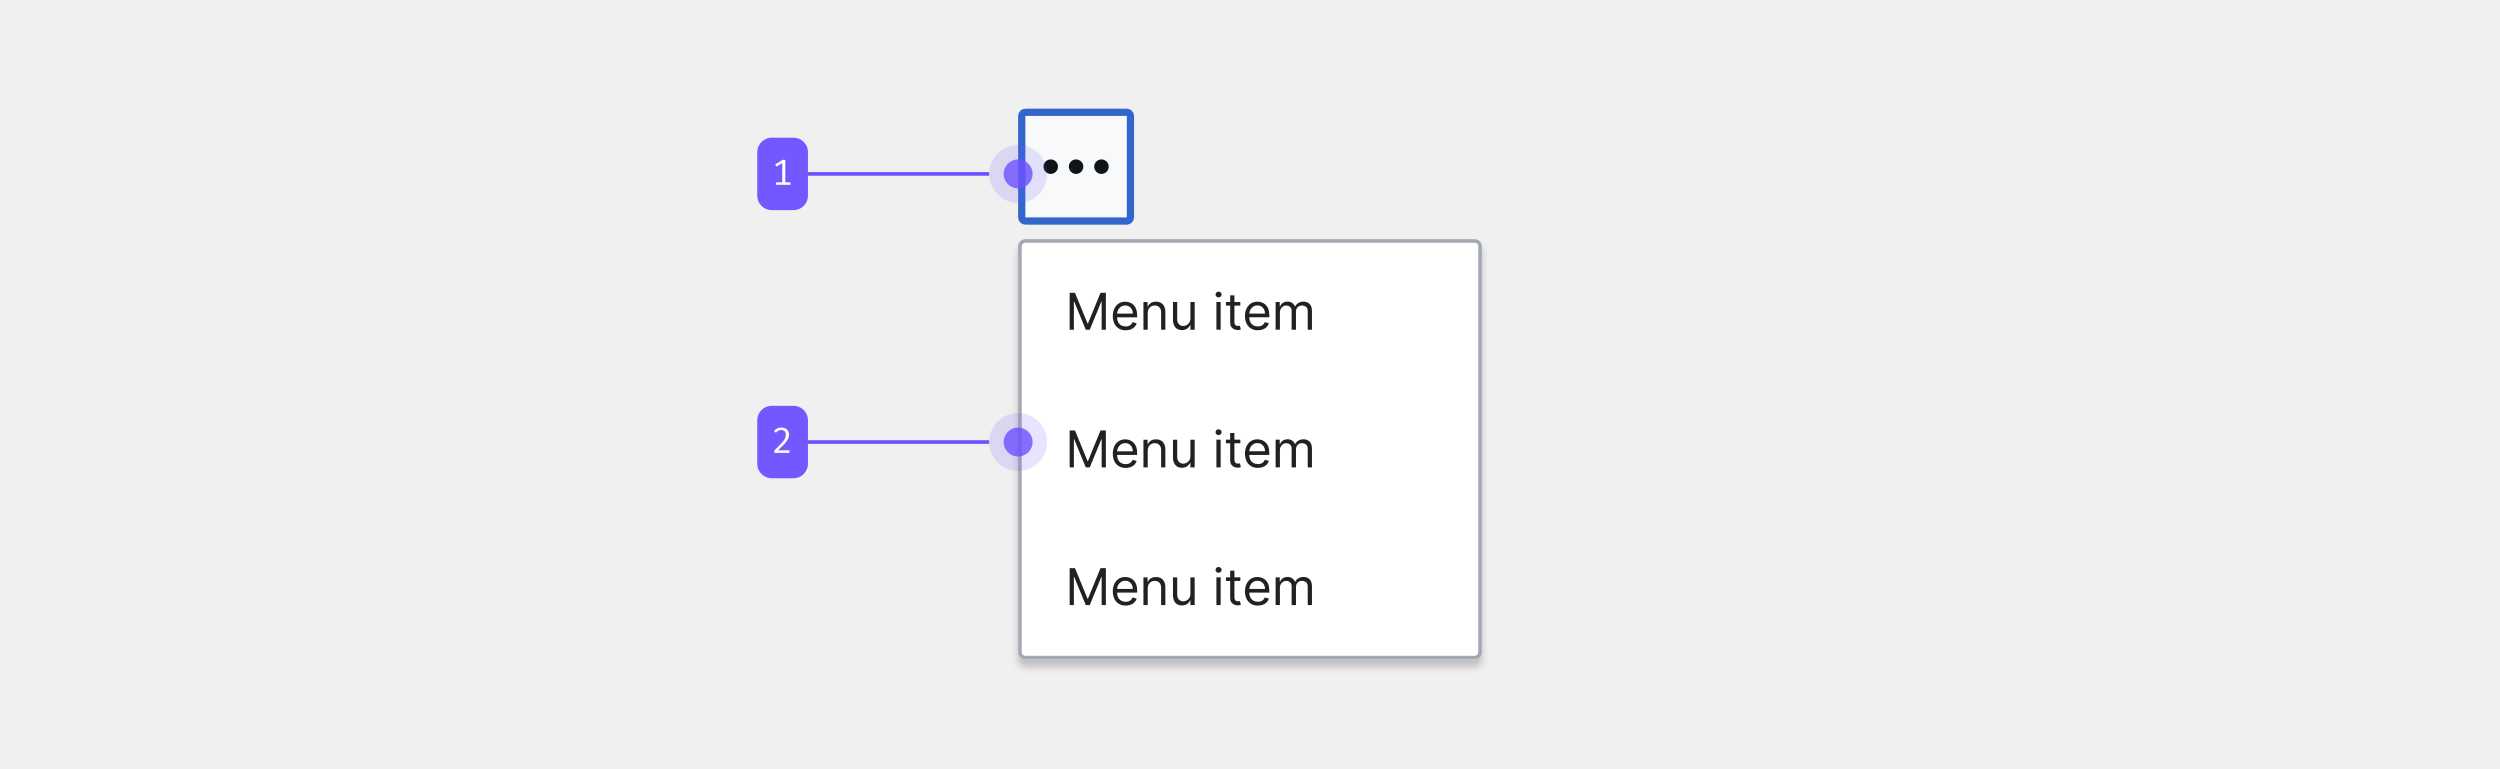
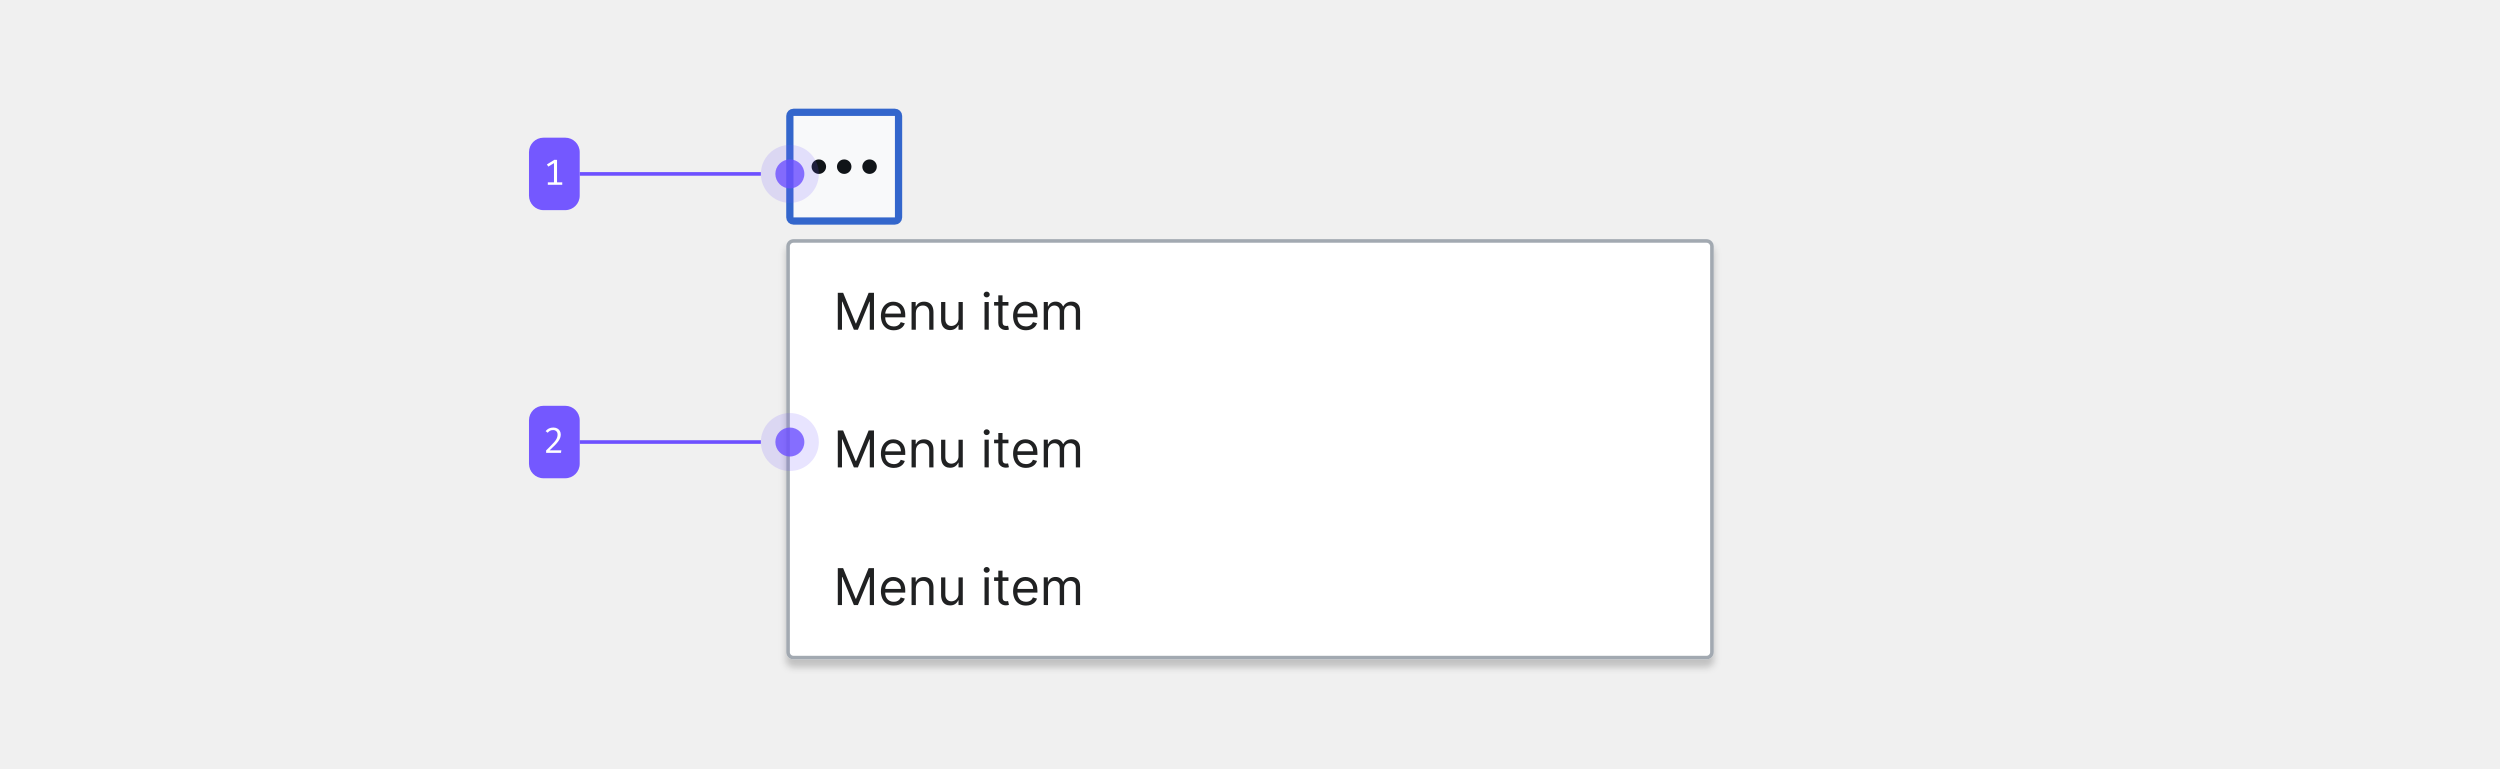
<svg xmlns="http://www.w3.org/2000/svg" width="690" height="212" fill="none" viewBox="0 0 690 212">
-   <path fill="#F8F9FA" d="M283 31h28a1 1 0 0 1 1 1v28a1 1 0 0 1-1 1h-28a1 1 0 0 1-1-1V32a1 1 0 0 1 1-1" />
-   <path stroke="#36C" stroke-width="2" d="M283 31h28a1 1 0 0 1 1 1v28a1 1 0 0 1-1 1h-28a1 1 0 0 1-1-1V32a1 1 0 0 1 1-1Z" />
-   <path fill="#101418" fill-rule="evenodd" d="M292 46a2 2 0 1 1-4 0 2 2 0 0 1 4 0m7 0a2 2 0 1 1-4 0 2 2 0 0 1 4 0m5 2a2 2 0 1 0 0-4 2 2 0 0 0 0 4" clip-rule="evenodd" />
+   <path fill="#F8F9FA" d="M218 32a1 1 0 0 1 1-1h28a1 1 0 0 1 1 1v28a1 1 0 0 1-1 1h-28a1 1 0 0 1-1-1z" />
+   <path stroke="#36C" stroke-width="2" d="M218 32a1 1 0 0 1 1-1h28a1 1 0 0 1 1 1v28a1 1 0 0 1-1 1h-28a1 1 0 0 1-1-1z" />
+   <path fill="#101418" fill-rule="evenodd" d="M228 46a2 2 0 1 1-4 0 2 2 0 0 1 4 0m7 0a2 2 0 1 1-4 0 2 2 0 0 1 4 0m5 2a2 2 0 1 0 0-4 2 2 0 0 0 0 4" clip-rule="evenodd" />
  <g filter="url(#a)">
-     <path fill="#fff" d="M281 68a2 2 0 0 1 2-2h124a2 2 0 0 1 2 2v112a2 2 0 0 1-2 2H283a2 2 0 0 1-2-2z" />
-     <path stroke="#A2A9B1" stroke-linecap="square" d="M281.5 68a1.5 1.5 0 0 1 1.5-1.5h124a1.5 1.5 0 0 1 1.5 1.5v112a1.5 1.5 0 0 1-1.5 1.5H283a1.5 1.5 0 0 1-1.5-1.5z" />
-     <path fill="#202122" d="M295.23 80.82h1.47l3.46 8.45h.12l3.46-8.45h1.48V91h-1.16v-7.74h-.1L300.78 91h-1.11l-3.18-7.74h-.1V91h-1.16zm15.46 10.34q-1.1 0-1.9-.49a3.3 3.3 0 0 1-1.23-1.37 5 5 0 0 1-.43-2.06q0-1.17.43-2.07.44-.9 1.2-1.4.78-.5 1.8-.5.6 0 1.19.2a3 3 0 0 1 1.82 1.81 5 5 0 0 1 .28 1.8v.5h-5.89v-1.02h4.7q0-.64-.26-1.15a2 2 0 0 0-.73-.8q-.46-.3-1.1-.3-.7 0-1.21.36a2.3 2.3 0 0 0-.78.9 3 3 0 0 0-.28 1.17v.68q0 .87.3 1.47t.84.9 1.25.31q.45 0 .83-.13a2 2 0 0 0 .65-.4q.28-.26.43-.66l1.13.32a2.5 2.5 0 0 1-.6 1.01q-.42.44-1.04.68a4 4 0 0 1-1.4.24m6.08-4.75V91h-1.18v-7.64h1.14v1.2h.1q.27-.59.81-.94.56-.36 1.41-.36.78 0 1.36.32.58.31.9.96t.33 1.6V91h-1.17v-4.77q0-.9-.47-1.4-.47-.51-1.28-.51-.57 0-1 .24-.45.24-.7.71t-.25 1.14m11.78 1.47v-4.52h1.18V91h-1.18v-1.3h-.08a2.5 2.5 0 0 1-.83 1q-.57.4-1.43.4a2.6 2.6 0 0 1-1.28-.31 2.2 2.2 0 0 1-.87-.96 4 4 0 0 1-.32-1.61v-4.86h1.17v4.78q0 .83.47 1.33.48.5 1.2.5a2 2 0 0 0 1.97-2.1m7.18 3.12v-7.64h1.17V91zm.6-8.91a.8.8 0 0 1-.6-.23.8.8 0 0 1-.24-.56.8.8 0 0 1 .24-.57.8.8 0 0 1 .6-.23q.33 0 .58.23a.7.7 0 0 1 .25.57.7.7 0 0 1-.25.56.8.8 0 0 1-.58.23m6 1.27v1h-3.96v-1zm-2.8-1.83h1.17v7.28q0 .5.14.75a.7.7 0 0 0 .38.33q.24.08.5.08l.31-.02.2-.04.24 1.05a2 2 0 0 1-.88.14 2.4 2.4 0 0 1-.97-.21 2 2 0 0 1-.79-.66q-.3-.44-.3-1.1zm7.64 9.63q-1.1 0-1.9-.49a3.3 3.3 0 0 1-1.23-1.37 5 5 0 0 1-.43-2.06q0-1.17.43-2.07.44-.9 1.2-1.4.78-.5 1.81-.5.6 0 1.18.2a2.9 2.9 0 0 1 1.82 1.81q.29.73.29 1.8v.5h-5.9v-1.01h4.7q0-.65-.26-1.16a2 2 0 0 0-.72-.8q-.47-.3-1.1-.3-.7 0-1.22.36a2.3 2.3 0 0 0-.78.9 3 3 0 0 0-.27 1.17v.68q0 .87.3 1.47t.83.9 1.25.32q.46 0 .84-.13a2 2 0 0 0 .65-.4q.27-.27.42-.67l1.14.32a2.5 2.5 0 0 1-.6 1.01q-.43.44-1.05.68a4 4 0 0 1-1.4.24m4.9-.16v-7.64h1.14v1.2h.1a2 2 0 0 1 .77-.95q.54-.35 1.28-.35.75 0 1.26.35.5.33.79.95h.08a2.2 2.2 0 0 1 .88-.94q.59-.36 1.4-.36 1.03 0 1.68.65.65.63.65 1.98V91h-1.17v-5.11q0-.85-.47-1.2a1.7 1.7 0 0 0-1.08-.37q-.81 0-1.25.49-.44.47-.44 1.22V91h-1.2v-5.23q0-.64-.42-1.05-.43-.4-1.09-.4-.46 0-.85.24a2 2 0 0 0-.64.68 2 2 0 0 0-.24.99V91zm-56.84 27.82h1.47l3.46 8.45h.12l3.46-8.45h1.48V129h-1.16v-7.74h-.1l-3.18 7.74h-1.11l-3.18-7.74h-.1V129h-1.16zm15.46 10.34q-1.1 0-1.9-.49a3.3 3.3 0 0 1-1.23-1.37 5 5 0 0 1-.43-2.06q0-1.17.43-2.07t1.2-1.4 1.8-.5q.6 0 1.19.2a3 3 0 0 1 1.82 1.81 5 5 0 0 1 .28 1.8v.5h-5.89v-1.01h4.7q0-.65-.26-1.16a2 2 0 0 0-.73-.8q-.46-.3-1.1-.3-.7 0-1.21.36a2.3 2.3 0 0 0-.78.9 3 3 0 0 0-.28 1.17v.68q0 .87.3 1.47t.84.9q.53.32 1.25.32.45 0 .83-.13.38-.15.65-.4a2 2 0 0 0 .43-.67l1.13.32a2.5 2.5 0 0 1-.6 1.01q-.42.45-1.04.68t-1.4.24m6.08-4.75v4.6h-1.18v-7.64h1.14v1.2h.1q.26-.59.81-.94.55-.36 1.41-.36.78 0 1.36.32t.9.96.33 1.6V129h-1.17v-4.77q0-.9-.47-1.4-.47-.51-1.28-.51-.57 0-1 .24a2 2 0 0 0-.7.71q-.25.47-.25 1.14m11.78 1.47v-4.52h1.18V129h-1.18v-1.3h-.08a2.5 2.5 0 0 1-.83 1q-.57.4-1.43.4-.71 0-1.28-.31a2.2 2.2 0 0 1-.87-.96 4 4 0 0 1-.32-1.61v-4.86h1.17v4.78q0 .83.47 1.33.48.5 1.2.5a2 2 0 0 0 1.97-2.1m7.18 3.12v-7.64h1.17V129zm.6-8.9a.8.8 0 0 1-.6-.24.8.8 0 0 1-.24-.57.8.8 0 0 1 .24-.56.8.8 0 0 1 .6-.23q.34 0 .58.23a.7.7 0 0 1 .25.56.7.7 0 0 1-.25.57.8.8 0 0 1-.58.23m6 1.26v1h-3.96v-1zm-2.8-1.83h1.17v7.28q0 .5.14.75a.7.7 0 0 0 .38.33q.23.08.5.08l.31-.02.2-.04.24 1.05-.33.09a3 3 0 0 1-.55.05q-.5 0-.97-.21a2 2 0 0 1-.79-.66q-.3-.43-.3-1.1zm7.64 9.63q-1.1 0-1.9-.49a3.3 3.3 0 0 1-1.23-1.37 5 5 0 0 1-.43-2.06q0-1.17.43-2.07.44-.9 1.2-1.4.78-.5 1.81-.5.6 0 1.18.2a3 3 0 0 1 1.82 1.81q.28.73.28 1.8v.5h-5.88v-1.01h4.7q0-.65-.27-1.16a2 2 0 0 0-.72-.8q-.47-.3-1.1-.3-.7 0-1.22.36a2.3 2.3 0 0 0-.78.9 3 3 0 0 0-.27 1.17v.68q0 .87.3 1.47t.83.9 1.25.32q.46 0 .84-.13.38-.15.65-.4.27-.27.42-.67l1.14.32a2.5 2.5 0 0 1-.6 1.01q-.44.45-1.05.68t-1.4.24m4.9-.16v-7.64h1.14v1.2h.1q.24-.62.77-.95.54-.35 1.28-.35.75 0 1.26.35.5.33.79.95h.08a2.2 2.2 0 0 1 .88-.94q.59-.36 1.4-.36 1.03 0 1.68.65.65.63.65 1.98V129h-1.17v-5.11q0-.85-.47-1.2a1.7 1.7 0 0 0-1.08-.37q-.81 0-1.25.49-.44.47-.44 1.22V129h-1.2v-5.23q0-.64-.42-1.05-.43-.4-1.09-.4-.45 0-.85.24a2 2 0 0 0-.64.68 2 2 0 0 0-.24.99V129zm-56.84 27.82h1.47l3.46 8.45h.12l3.46-8.45h1.48V167h-1.16v-7.74h-.1l-3.18 7.74h-1.11l-3.18-7.74h-.1V167h-1.16zm15.46 10.34q-1.1 0-1.9-.49a3.3 3.3 0 0 1-1.23-1.37 5 5 0 0 1-.43-2.06q0-1.17.43-2.07t1.2-1.4 1.8-.5q.6 0 1.19.2a3 3 0 0 1 1.82 1.81 5 5 0 0 1 .28 1.8v.5h-5.89v-1.01h4.7q0-.66-.26-1.16a2 2 0 0 0-.73-.8q-.46-.3-1.1-.3-.7 0-1.21.36a2.3 2.3 0 0 0-.78.9 3 3 0 0 0-.28 1.17v.68q0 .87.3 1.47t.84.9q.53.32 1.25.32.45 0 .83-.13.38-.15.65-.4a2 2 0 0 0 .43-.67l1.13.32a2.5 2.5 0 0 1-.6 1.01q-.42.45-1.04.68t-1.4.24m6.08-4.75V167h-1.18v-7.64h1.14v1.2h.1q.26-.59.81-.94.55-.36 1.41-.36.78 0 1.36.32t.9.96.33 1.6V167h-1.17v-4.77q0-.9-.47-1.4-.47-.51-1.28-.51-.57 0-1 .24a2 2 0 0 0-.7.71q-.25.47-.25 1.14m11.78 1.47v-4.52h1.18V167h-1.18v-1.3h-.08a2.5 2.5 0 0 1-.83 1q-.57.4-1.43.4-.71 0-1.28-.31a2.2 2.2 0 0 1-.87-.96 4 4 0 0 1-.32-1.61v-4.86h1.17v4.78q0 .83.47 1.33.48.5 1.2.5a2 2 0 0 0 1.97-2.1m7.18 3.12v-7.64h1.17V167zm.6-8.9a.8.8 0 0 1-.6-.24.8.8 0 0 1-.24-.57.8.8 0 0 1 .24-.56.8.8 0 0 1 .6-.23q.34 0 .58.23a.7.7 0 0 1 .25.56.7.7 0 0 1-.25.57.8.8 0 0 1-.58.23m6 1.26v1h-3.96v-1zm-2.8-1.83h1.17v7.28q0 .5.14.75a.7.7 0 0 0 .38.33q.23.08.5.08l.31-.02.2-.04.24 1.05-.33.09a3 3 0 0 1-.55.05q-.5 0-.97-.21a2 2 0 0 1-.79-.66q-.3-.43-.3-1.1zm7.64 9.63q-1.1 0-1.9-.49a3.3 3.3 0 0 1-1.23-1.37 5 5 0 0 1-.43-2.06q0-1.17.43-2.07.44-.9 1.2-1.4.78-.5 1.81-.5.6 0 1.18.2a3 3 0 0 1 1.82 1.81q.28.73.28 1.8v.5h-5.88v-1.02h4.7q0-.64-.27-1.15a2 2 0 0 0-.72-.8q-.47-.3-1.1-.3-.7 0-1.22.36a2.3 2.3 0 0 0-.78.9 3 3 0 0 0-.27 1.17v.68q0 .87.3 1.47t.83.9 1.25.32q.46 0 .84-.13.38-.15.65-.4.27-.27.42-.67l1.14.32a2.5 2.5 0 0 1-.6 1.01q-.44.45-1.05.68t-1.4.24m4.9-.16v-7.64h1.14v1.2h.1q.24-.62.77-.95.54-.35 1.28-.35.75 0 1.26.35.5.33.79.95h.08a2.2 2.2 0 0 1 .88-.94q.59-.36 1.4-.36 1.03 0 1.68.65.65.63.65 1.98V167h-1.17v-5.11q0-.85-.47-1.2a1.7 1.7 0 0 0-1.08-.37q-.81 0-1.25.49-.44.48-.44 1.22V167h-1.2v-5.23q0-.65-.42-1.05-.43-.4-1.09-.4-.45 0-.85.24a2 2 0 0 0-.64.68 2 2 0 0 0-.24.99V167z" />
+     <path fill="#fff" d="M217 68a2 2 0 0 1 2-2h252a2 2 0 0 1 2 2v112a2 2 0 0 1-2 2H219a2 2 0 0 1-2-2z" />
+     <path stroke="#A2A9B1" stroke-linecap="square" d="M219 66.5h252a1.5 1.5 0 0 1 1.5 1.5v112a1.5 1.5 0 0 1-1.5 1.5H219a1.5 1.5 0 0 1-1.5-1.5V68a1.5 1.5 0 0 1 1.5-1.5Z" />
+     <path fill="#202122" d="M231.23 80.82h1.48l3.46 8.45h.11l3.46-8.45h1.48V91h-1.16v-7.74h-.1L236.78 91h-1.11l-3.18-7.74h-.1V91h-1.16zm15.46 10.34q-1.1 0-1.9-.49a3.3 3.3 0 0 1-1.23-1.37 5 5 0 0 1-.43-2.06q0-1.17.43-2.07t1.2-1.4 1.8-.5q.6 0 1.19.2a3 3 0 0 1 1.82 1.81 5 5 0 0 1 .28 1.8v.5h-5.89v-1.02h4.7q0-.64-.26-1.15a2 2 0 0 0-.73-.8q-.46-.3-1.1-.3-.7 0-1.21.36a2.3 2.3 0 0 0-.78.9 3 3 0 0 0-.28 1.17v.68q0 .87.3 1.47t.84.9 1.25.31q.45 0 .83-.13a2 2 0 0 0 .65-.4q.28-.26.43-.66l1.13.32a2.5 2.5 0 0 1-.6 1.01q-.42.44-1.04.68a4 4 0 0 1-1.4.24m6.08-4.75V91h-1.18v-7.64h1.14v1.2h.1q.26-.59.81-.94.56-.36 1.41-.36.78 0 1.36.32.58.31.9.96t.33 1.6V91h-1.17v-4.77q0-.9-.47-1.4-.47-.51-1.28-.51-.57 0-1 .24-.45.24-.7.71t-.25 1.14m11.78 1.47v-4.52h1.18V91h-1.18v-1.3h-.08a2.5 2.5 0 0 1-.83 1q-.57.4-1.43.4a2.6 2.6 0 0 1-1.28-.31 2.2 2.2 0 0 1-.87-.96 4 4 0 0 1-.32-1.61v-4.86h1.17v4.78q0 .83.47 1.33.48.5 1.2.5a2 2 0 0 0 1.97-2.1m7.18 3.12v-7.64h1.17V91zm.6-8.91a.8.8 0 0 1-.6-.23.8.8 0 0 1-.24-.56.8.8 0 0 1 .24-.57.8.8 0 0 1 .6-.23q.33 0 .58.23a.7.7 0 0 1 .25.57.7.7 0 0 1-.25.56.8.8 0 0 1-.58.23m6 1.27v1h-3.96v-1zm-2.8-1.83h1.17v7.28q0 .5.14.75a.7.7 0 0 0 .38.33q.24.08.5.08l.31-.02.2-.04.24 1.05a2 2 0 0 1-.88.14 2.4 2.4 0 0 1-.97-.21 2 2 0 0 1-.79-.66q-.3-.44-.3-1.1zm7.64 9.63q-1.1 0-1.9-.49a3.3 3.3 0 0 1-1.23-1.37 5 5 0 0 1-.43-2.06q0-1.17.43-2.07.44-.9 1.2-1.4.78-.5 1.81-.5.6 0 1.18.2a2.9 2.9 0 0 1 1.82 1.81q.29.73.29 1.8v.5h-5.9v-1.01h4.7q0-.65-.26-1.16a2 2 0 0 0-.72-.8q-.47-.3-1.1-.3-.7 0-1.22.36a2.3 2.3 0 0 0-.78.9 3 3 0 0 0-.27 1.17v.68q0 .87.3 1.47t.83.9 1.25.32q.46 0 .84-.13a2 2 0 0 0 .65-.4q.27-.27.42-.67l1.14.32a2.5 2.5 0 0 1-.6 1.01q-.43.44-1.05.68a4 4 0 0 1-1.4.24m4.9-.16v-7.64h1.14v1.2h.1a2 2 0 0 1 .77-.95q.54-.35 1.28-.35.75 0 1.26.35.5.33.79.95h.08a2.2 2.2 0 0 1 .88-.94q.59-.36 1.4-.36 1.03 0 1.68.65.65.63.65 1.98V91h-1.17v-5.11q0-.85-.47-1.2a1.7 1.7 0 0 0-1.08-.37q-.81 0-1.25.49-.44.47-.44 1.22V91h-1.2v-5.23q0-.64-.42-1.05-.42-.4-1.09-.4-.45 0-.85.24a2 2 0 0 0-.64.68 2 2 0 0 0-.24.99V91zm-56.84 27.82h1.47l3.46 8.45h.12l3.46-8.45h1.48V129h-1.16v-7.74h-.1l-3.18 7.74h-1.11l-3.18-7.74h-.1V129h-1.16zm15.46 10.34q-1.1 0-1.9-.49a3.3 3.3 0 0 1-1.23-1.37 5 5 0 0 1-.43-2.06q0-1.17.43-2.07t1.2-1.4 1.8-.5q.6 0 1.19.2a3 3 0 0 1 1.82 1.81 5 5 0 0 1 .28 1.8v.5h-5.89v-1.01h4.7q0-.65-.26-1.16a2 2 0 0 0-.73-.8q-.46-.3-1.1-.3-.7 0-1.21.36a2.3 2.3 0 0 0-.78.9 3 3 0 0 0-.28 1.17v.68q0 .87.3 1.47t.84.9 1.25.32q.45 0 .83-.13.38-.15.65-.4a2 2 0 0 0 .43-.67l1.13.32a2.5 2.5 0 0 1-.6 1.01q-.42.45-1.04.68t-1.4.24m6.08-4.75v4.6h-1.18v-7.64h1.14v1.2h.1q.26-.59.81-.94.56-.36 1.41-.36.78 0 1.36.32t.9.96.33 1.6V129h-1.17v-4.77q0-.9-.47-1.4-.47-.51-1.28-.51-.57 0-1 .24a2 2 0 0 0-.7.71q-.25.47-.25 1.14m11.78 1.47v-4.52h1.18V129h-1.18v-1.3h-.08a2.5 2.5 0 0 1-.83 1q-.57.4-1.43.4-.71 0-1.28-.31a2.2 2.2 0 0 1-.87-.96 4 4 0 0 1-.32-1.61v-4.86h1.17v4.78q0 .83.47 1.33.48.5 1.2.5a2 2 0 0 0 1.97-2.1m7.18 3.12v-7.64h1.17V129zm.6-8.9a.8.8 0 0 1-.6-.24.8.8 0 0 1-.24-.57.8.8 0 0 1 .24-.56.8.8 0 0 1 .6-.23q.34 0 .58.23a.7.7 0 0 1 .25.56.7.7 0 0 1-.25.57.8.8 0 0 1-.58.23m6 1.26v1h-3.96v-1zm-2.8-1.83h1.17v7.28q0 .5.14.75a.7.7 0 0 0 .38.33q.24.08.5.08l.31-.02.2-.04.24 1.05-.33.09a3 3 0 0 1-.55.05q-.5 0-.97-.21a2 2 0 0 1-.79-.66q-.3-.43-.3-1.1zm7.64 9.63q-1.1 0-1.9-.49a3.3 3.3 0 0 1-1.23-1.37 5 5 0 0 1-.43-2.06q0-1.17.43-2.07.44-.9 1.2-1.4.78-.5 1.81-.5.6 0 1.18.2a3 3 0 0 1 1.82 1.81q.28.73.28 1.8v.5h-5.88v-1.01h4.7q0-.65-.27-1.16a2 2 0 0 0-.72-.8q-.47-.3-1.1-.3-.7 0-1.22.36a2.3 2.3 0 0 0-.78.9 3 3 0 0 0-.27 1.17v.68q0 .87.3 1.47t.83.9 1.25.32q.46 0 .84-.13.38-.15.65-.4.27-.27.42-.67l1.14.32a2.5 2.5 0 0 1-.6 1.01q-.44.45-1.05.68t-1.4.24m4.9-.16v-7.64h1.14v1.2h.1q.24-.62.77-.95.53-.35 1.28-.35t1.26.35.79.95h.08a2.2 2.2 0 0 1 .88-.94q.59-.36 1.4-.36 1.03 0 1.68.65.65.63.65 1.98V129h-1.17v-5.11q0-.85-.47-1.2a1.7 1.7 0 0 0-1.08-.37q-.81 0-1.25.49-.44.47-.44 1.22V129h-1.2v-5.23q0-.64-.42-1.05-.43-.4-1.09-.4-.45 0-.85.24a2 2 0 0 0-.64.68 2 2 0 0 0-.24.99V129zm-56.84 27.82h1.47l3.46 8.45h.12l3.46-8.45h1.48V167h-1.16v-7.74h-.1l-3.18 7.74h-1.11l-3.18-7.74h-.1V167h-1.16zm15.46 10.34q-1.1 0-1.9-.49a3.3 3.3 0 0 1-1.23-1.37 5 5 0 0 1-.43-2.06q0-1.17.43-2.07t1.2-1.4 1.8-.5q.6 0 1.19.2a3 3 0 0 1 1.82 1.81 5 5 0 0 1 .28 1.8v.5h-5.89v-1.01h4.7q0-.66-.26-1.16a2 2 0 0 0-.73-.8q-.46-.3-1.1-.3-.7 0-1.21.36a2.3 2.3 0 0 0-.78.9 3 3 0 0 0-.28 1.17v.68q0 .87.3 1.47t.84.9q.53.32 1.25.32.45 0 .83-.13.38-.15.65-.4a2 2 0 0 0 .43-.67l1.13.32a2.5 2.5 0 0 1-.6 1.01q-.42.45-1.04.68t-1.4.24m6.08-4.75V167h-1.18v-7.64h1.14v1.2h.1q.26-.59.81-.94.56-.36 1.41-.36.78 0 1.36.32t.9.96.33 1.6V167h-1.17v-4.77q0-.9-.47-1.4-.47-.51-1.28-.51-.57 0-1 .24a2 2 0 0 0-.7.71q-.25.47-.25 1.14m11.78 1.47v-4.52h1.18V167h-1.18v-1.3h-.08a2.5 2.5 0 0 1-.83 1q-.57.4-1.43.4-.72 0-1.28-.31a2.2 2.2 0 0 1-.87-.96 4 4 0 0 1-.32-1.61v-4.86h1.17v4.78q0 .83.47 1.33.48.5 1.2.5a2 2 0 0 0 1.97-2.1m7.18 3.12v-7.64h1.17V167zm.6-8.9a.8.8 0 0 1-.6-.24.8.8 0 0 1-.24-.57.8.8 0 0 1 .24-.56.8.8 0 0 1 .6-.23q.34 0 .58.23a.7.7 0 0 1 .25.56.7.7 0 0 1-.25.57.8.8 0 0 1-.58.23m6 1.26v1h-3.96v-1zm-2.8-1.83h1.17v7.28q0 .5.14.75a.7.7 0 0 0 .38.33q.24.08.5.08l.31-.02.2-.04.24 1.05-.33.09a3 3 0 0 1-.55.05q-.5 0-.97-.21a2 2 0 0 1-.79-.66q-.3-.43-.3-1.1zm7.64 9.63q-1.1 0-1.9-.49a3.3 3.3 0 0 1-1.23-1.37 5 5 0 0 1-.43-2.06q0-1.17.43-2.07.44-.9 1.2-1.4.78-.5 1.81-.5.6 0 1.18.2a3 3 0 0 1 1.82 1.81q.28.73.28 1.8v.5h-5.88v-1.02h4.7q0-.64-.27-1.15a2 2 0 0 0-.72-.8q-.47-.3-1.1-.3-.7 0-1.22.36a2.3 2.3 0 0 0-.78.9 3 3 0 0 0-.27 1.17v.68q0 .87.3 1.47t.83.9 1.25.32q.47 0 .84-.13.38-.15.65-.4.27-.27.42-.67l1.14.32a2.5 2.5 0 0 1-.6 1.01q-.44.45-1.05.68t-1.4.24m4.9-.16v-7.64h1.14v1.2h.1q.24-.62.77-.95.53-.35 1.28-.35t1.26.35.79.95h.08a2.2 2.2 0 0 1 .88-.94q.59-.36 1.4-.36 1.03 0 1.68.65.65.63.65 1.98V167h-1.17v-5.11q0-.85-.47-1.2a1.7 1.7 0 0 0-1.08-.37q-.81 0-1.25.49-.44.48-.44 1.22V167h-1.2v-5.23q0-.65-.42-1.05t-1.09-.4q-.45 0-.85.24a2 2 0 0 0-.64.68 2 2 0 0 0-.24.99V167z" />
  </g>
-   <rect width="14" height="20" x="209" y="38" fill="#7458FF" rx="4" />
-   <path fill="#fff" d="M216.74 44.12v6.68h-.84v-5.77l-1.58.95-.37-.6 2.05-1.27zm1.44 6.2V51h-3.98v-.68z" />
-   <path fill="#6D50FF" d="M273 48.5h-50v-1h50z" />
-   <circle cx="8" cy="8" r="8" fill="#6D50FF" opacity=".16" transform="matrix(1 0 0 -1 273 56)" />
-   <circle cx="4" cy="4" r="4" fill="#6D50FF" fill-opacity=".8" transform="matrix(1 0 0 -1 277 52)" />
-   <rect width="14" height="20" x="209" y="112" fill="#7458FF" rx="4" />
-   <path fill="#fff" d="M215.7 118q.65 0 1.1.25.48.26.72.69.25.44.25.99 0 .47-.16.92-.17.45-.53.96-.36.5-.95 1.1-.6.6-1.44 1.38h3.24l-.1.71h-4.1v-.68a53 53 0 0 0 2.23-2.29q.36-.42.56-.77a2.5 2.5 0 0 0 .37-1.3q0-.6-.33-.92a1.2 1.2 0 0 0-.9-.34q-.51 0-.84.18a2 2 0 0 0-.65.56l-.58-.45q.42-.5.91-.74a3 3 0 0 1 1.2-.25" />
-   <path fill="#6D50FF" d="M273 122.5h-50v-1h50z" />
-   <circle cx="8" cy="8" r="8" fill="#6D50FF" opacity=".16" transform="matrix(1 0 0 -1 273 130)" />
-   <circle cx="4" cy="4" r="4" fill="#6D50FF" fill-opacity=".8" transform="matrix(1 0 0 -1 277 126)" />
+   <rect width="14" height="20" x="146" y="38" fill="#7458FF" rx="4" />
+   <path fill="#fff" d="M153.74 44.12v6.68h-.84v-5.77l-1.58.95-.37-.6 2.05-1.27zm1.44 6.2V51h-3.98v-.68z" />
+   <path fill="#6D50FF" d="M210 48.5h-50v-1h50z" />
+   <circle cx="8" cy="8" r="8" fill="#6D50FF" opacity=".16" transform="matrix(1 0 0 -1 210 56)" />
+   <circle cx="4" cy="4" r="4" fill="#6D50FF" fill-opacity=".8" transform="matrix(1 0 0 -1 214 52)" />
+   <rect width="14" height="20" x="146" y="112" fill="#7458FF" rx="4" />
+   <path fill="#fff" d="M152.7 118q.65 0 1.1.25.48.26.72.69.25.44.25.99 0 .47-.16.92-.17.45-.53.96-.36.5-.95 1.1-.6.6-1.44 1.38h3.24l-.1.71h-4.1v-.68a53 53 0 0 0 2.23-2.29q.36-.42.56-.77a2.5 2.5 0 0 0 .37-1.3q0-.6-.33-.92a1.2 1.2 0 0 0-.9-.34q-.51 0-.84.18a2 2 0 0 0-.65.56l-.58-.45q.42-.5.91-.74a3 3 0 0 1 1.2-.25" />
+   <path fill="#6D50FF" d="M210 122.5h-50v-1h50z" />
+   <circle cx="8" cy="8" r="8" fill="#6D50FF" opacity=".16" transform="matrix(1 0 0 -1 210 130)" />
+   <circle cx="4" cy="4" r="4" fill="#6D50FF" fill-opacity=".8" transform="matrix(1 0 0 -1 214 126)" />
  <defs>
-     <filter id="a" width="132" height="120" x="279" y="66" color-interpolation-filters="sRGB" filterUnits="userSpaceOnUse">
+     <filter id="a" width="260" height="120" x="215" y="66" color-interpolation-filters="sRGB" filterUnits="userSpaceOnUse">
      <feFlood flood-opacity="0" result="BackgroundImageFix" />
      <feColorMatrix in="SourceAlpha" result="hardAlpha" values="0 0 0 0 0 0 0 0 0 0 0 0 0 0 0 0 0 0 127 0" />
      <feOffset dy="2" />
      <feGaussianBlur stdDeviation="1" />
      <feColorMatrix values="0 0 0 0 0 0 0 0 0 0 0 0 0 0 0 0 0 0 0.2 0" />
      <feBlend in2="BackgroundImageFix" result="effect1_dropShadow_4122_69869" />
      <feBlend in="SourceGraphic" in2="effect1_dropShadow_4122_69869" result="shape" />
    </filter>
  </defs>
</svg>
